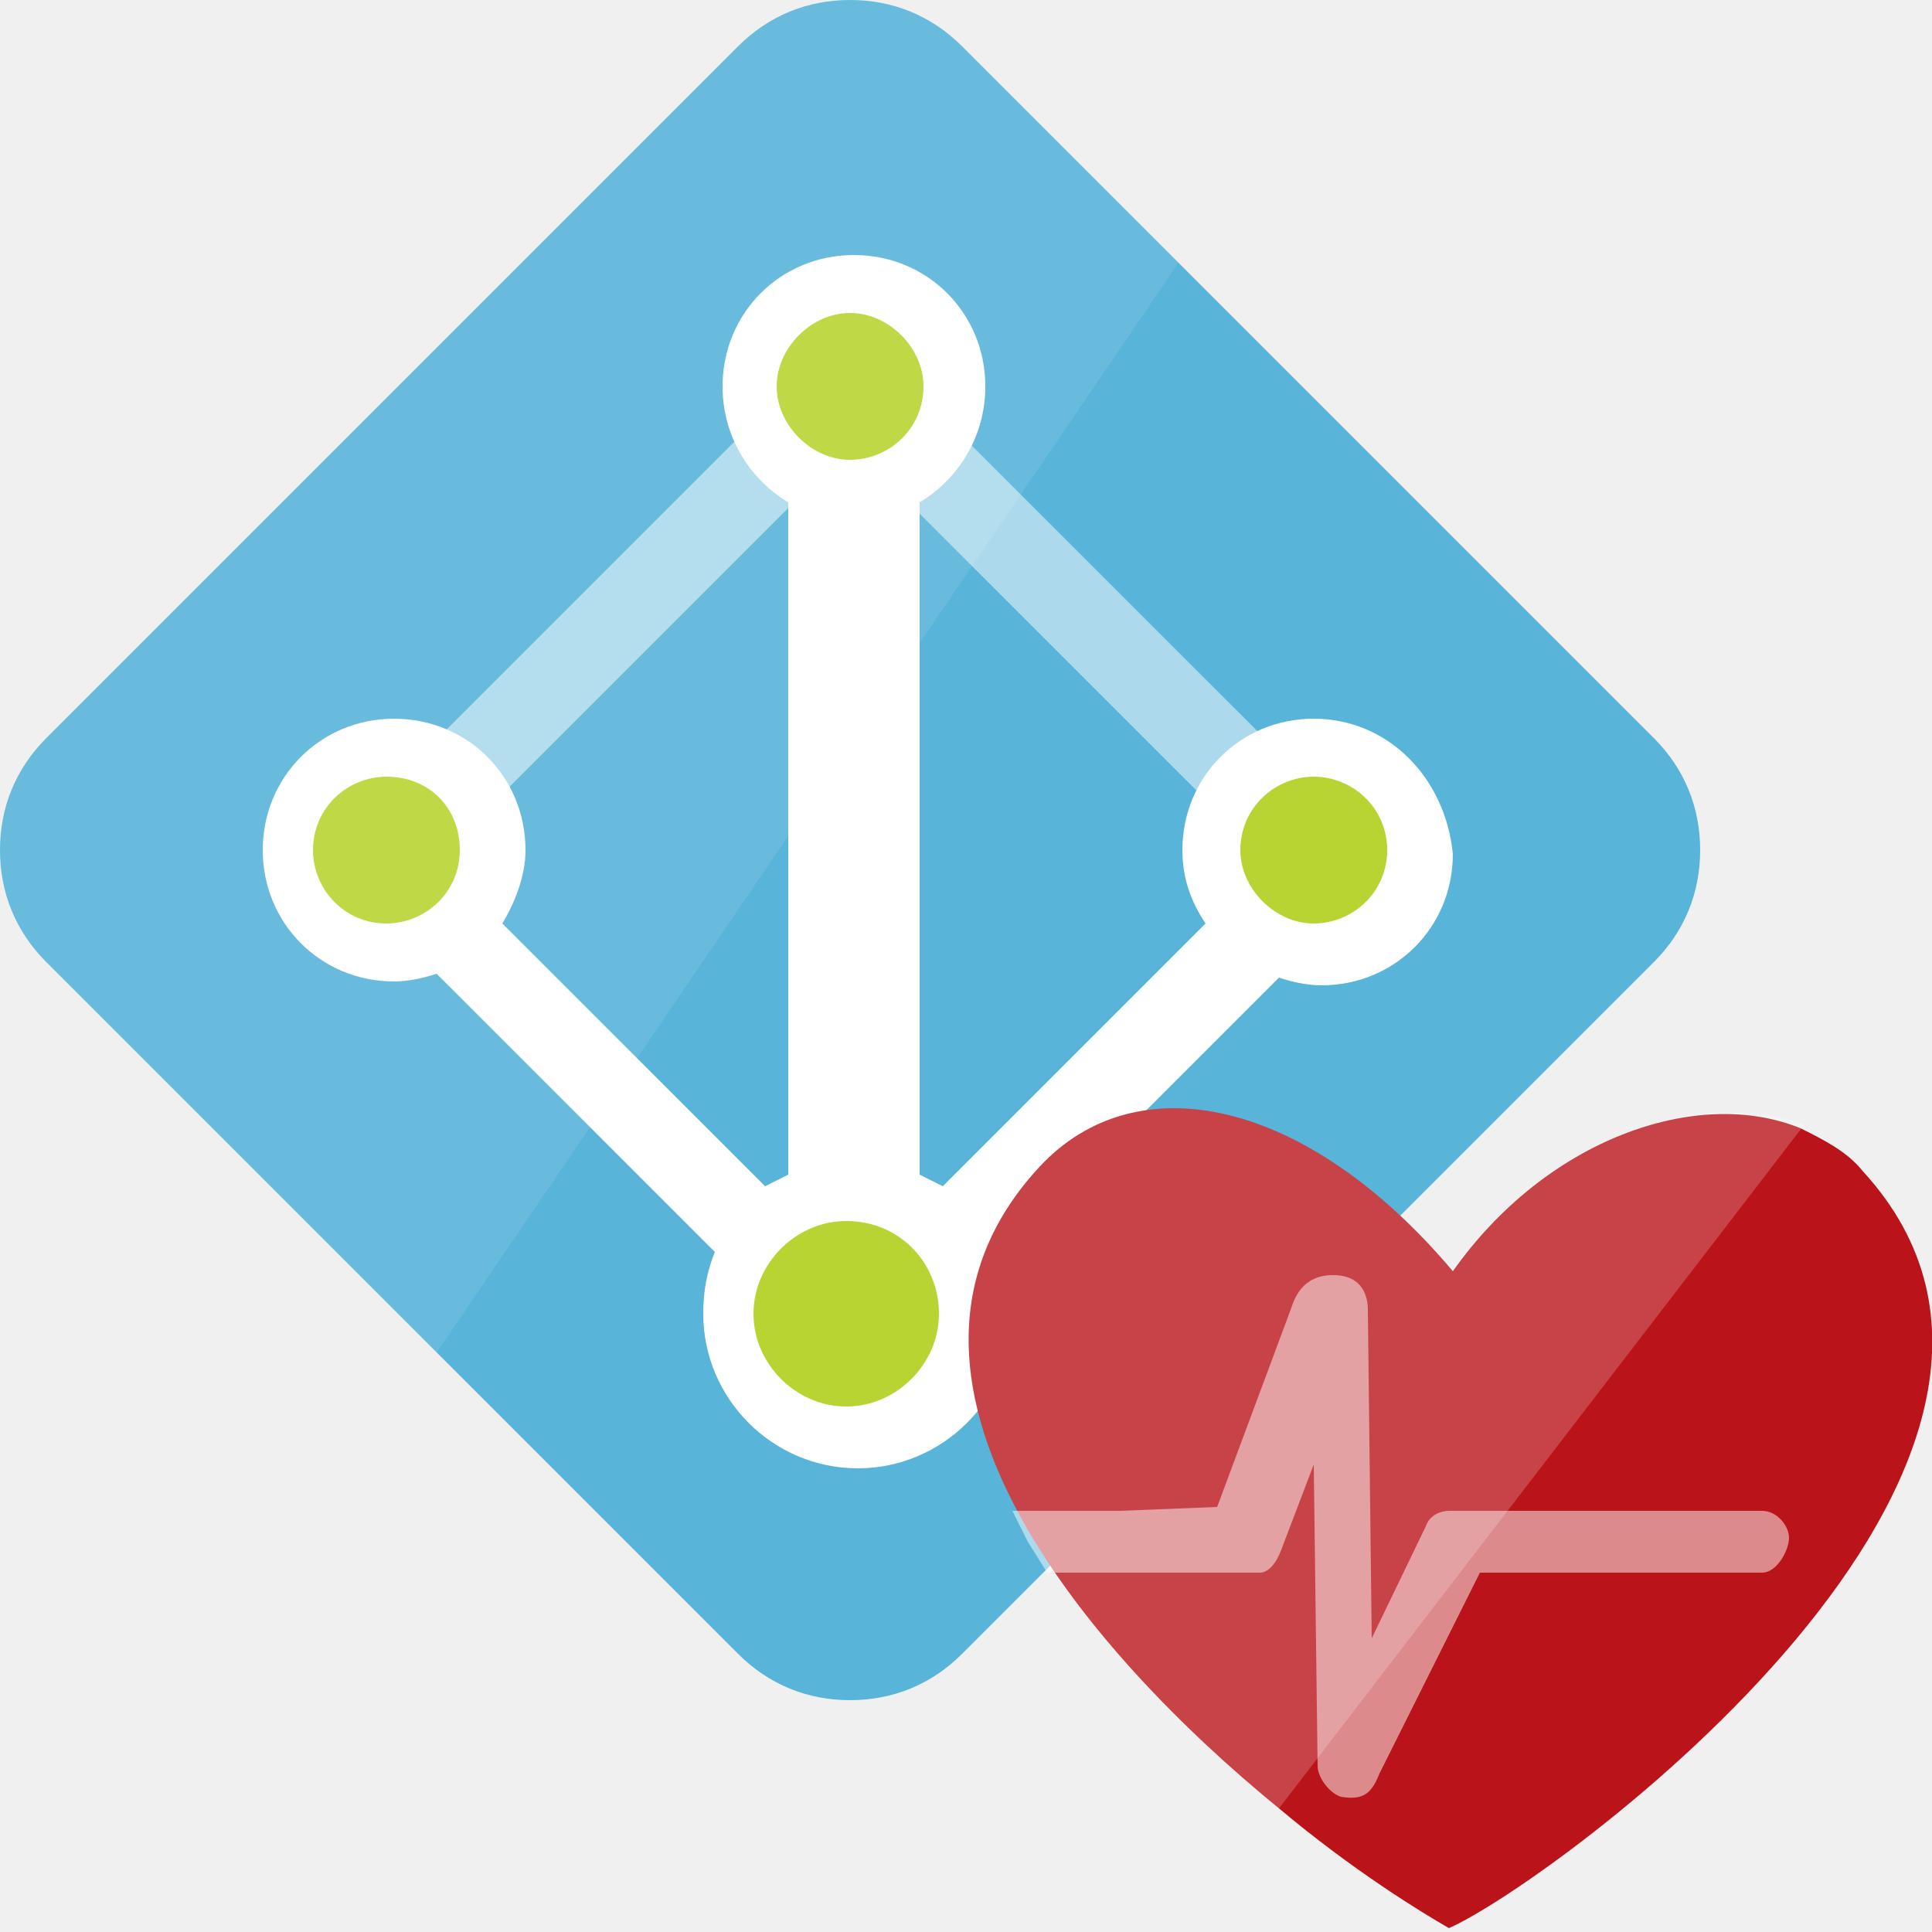
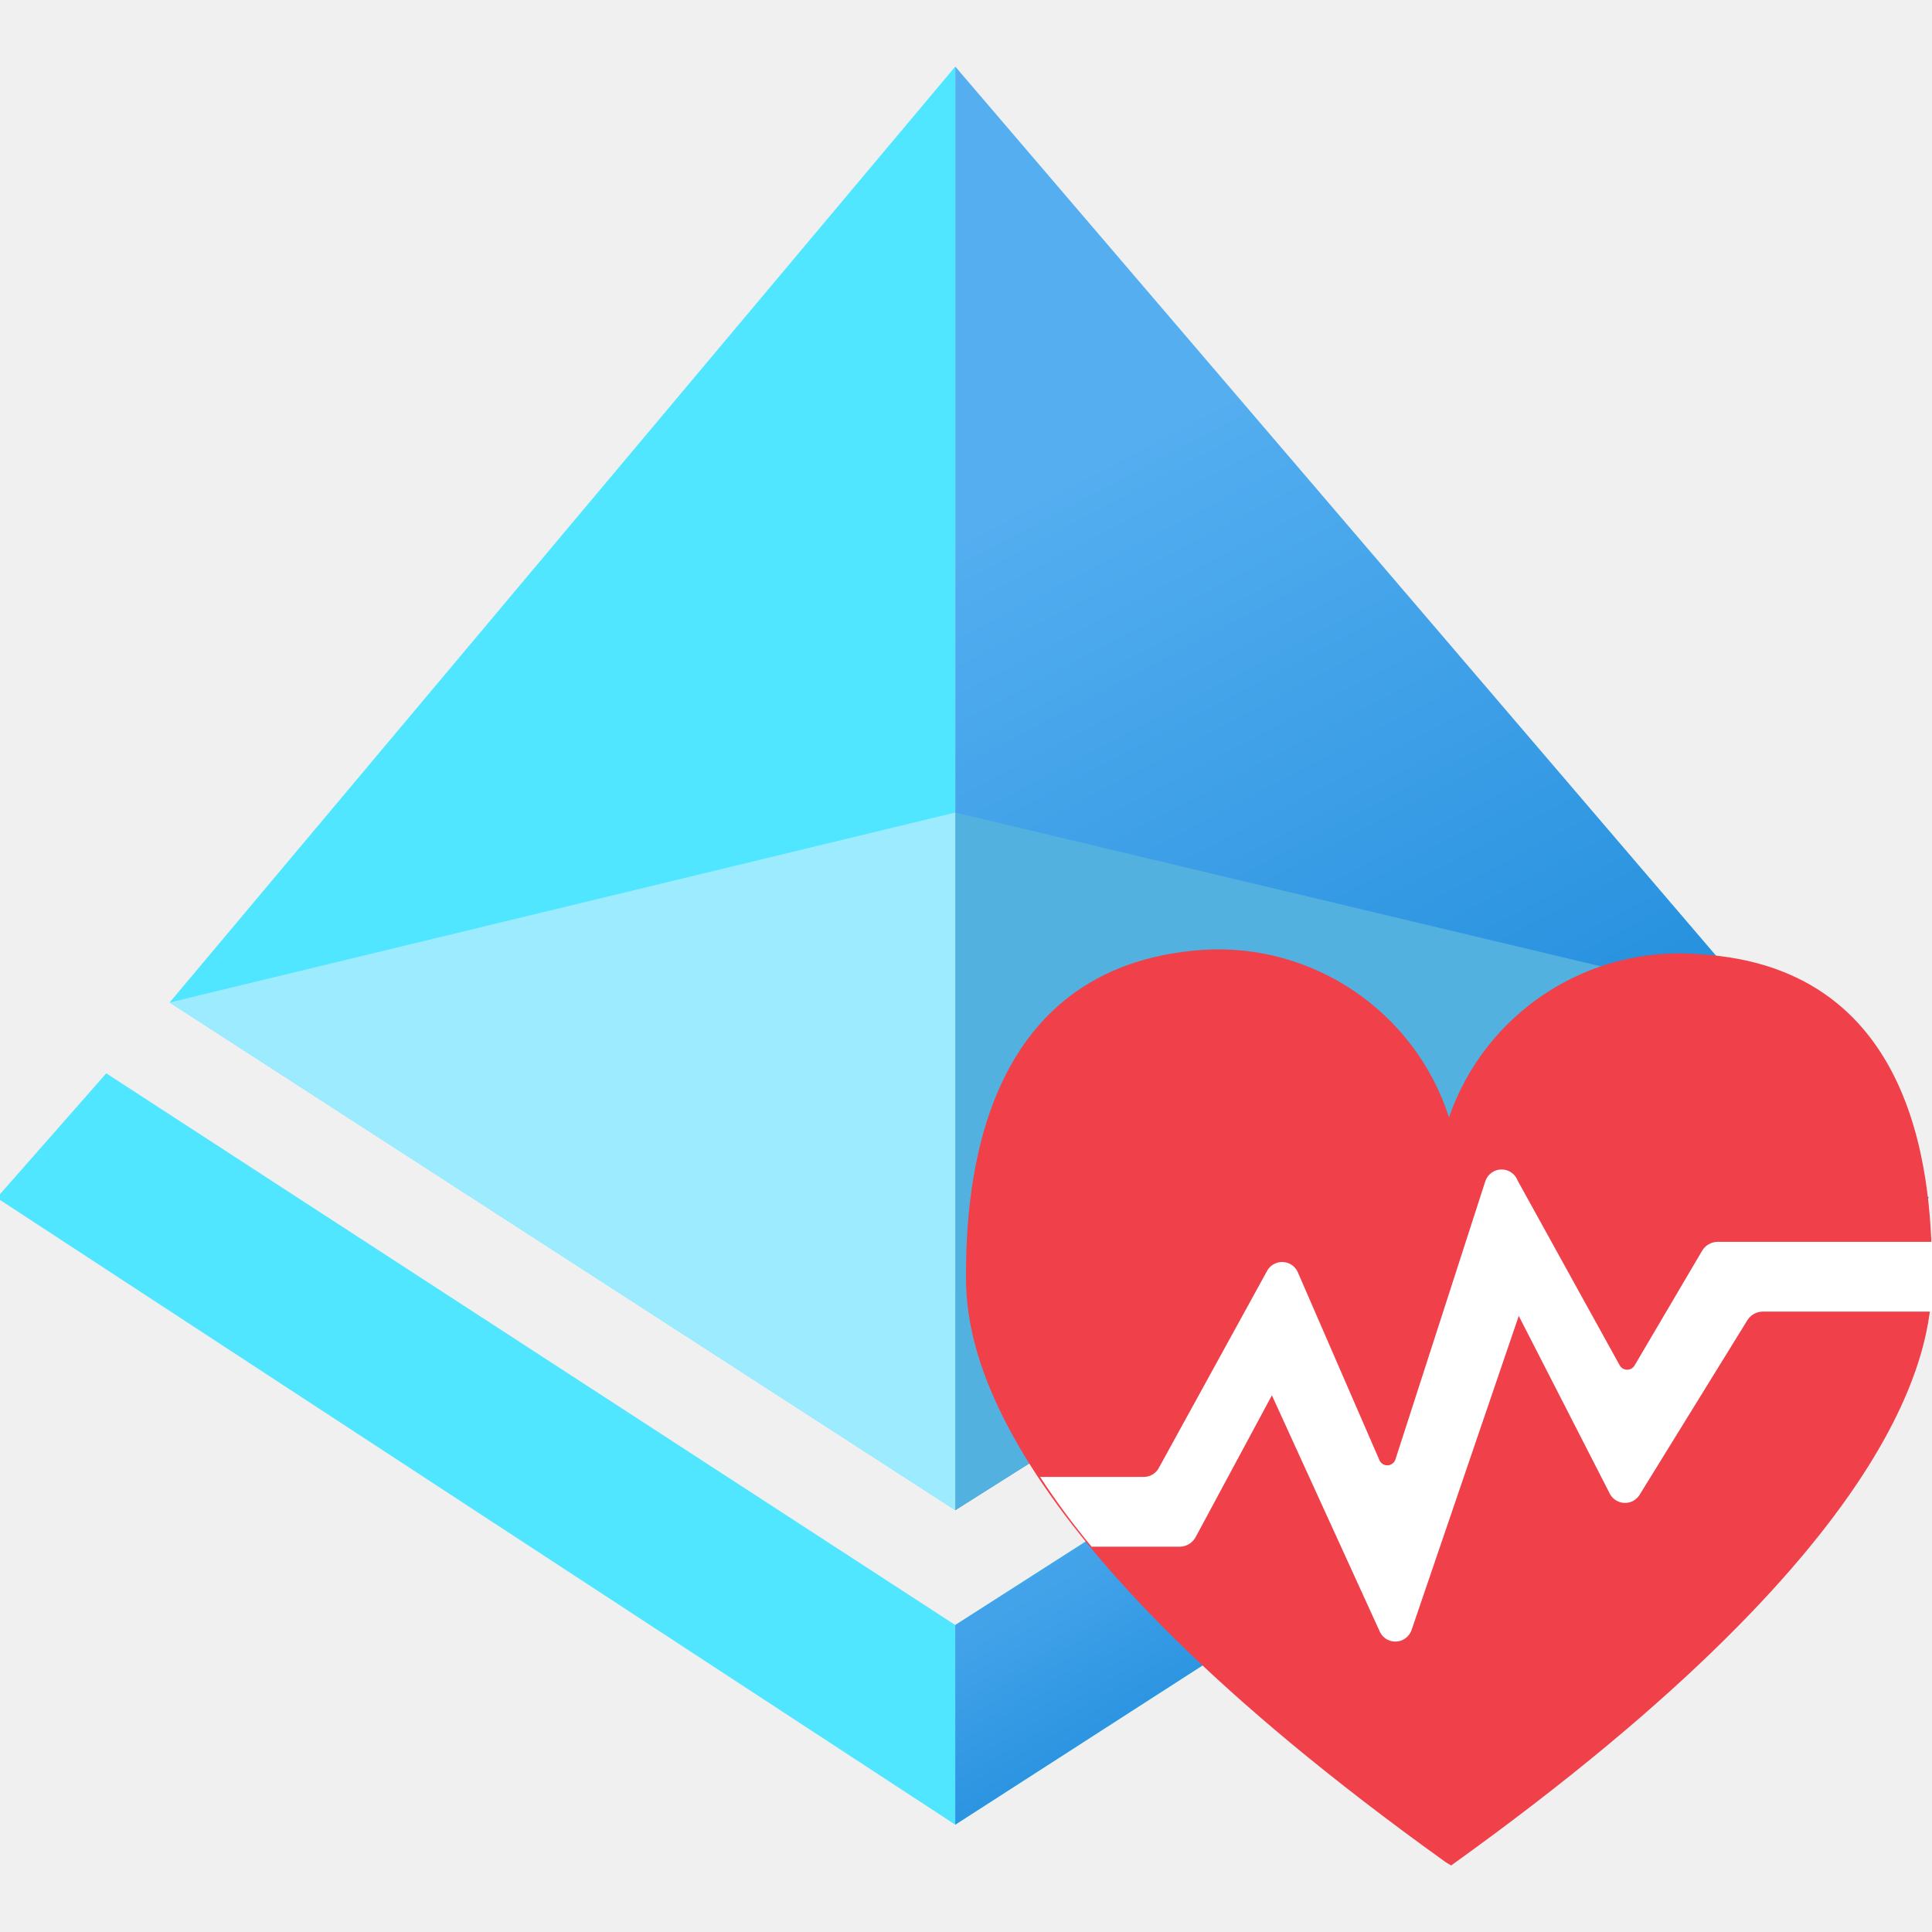
- <svg viewBox="0 0 50 50" class="" role="presentation" focusable="false" id="FxSymbol0-0c1" data-type="1">
+ <svg viewBox="0 0 18 18" class="" role="presentation" focusable="false" id="FxSymbol0-0b3" data-type="1">
  <g>
-     <path d="M22 44c-1.1 0-2.1-.4-2.9-1.2L1.2 24.9C.4 24.1 0 23.1 0 22c0-1.1.4-2.1 1.2-2.9L19.1 1.2C19.9.4 20.9 0 22 0c1.1 0 2.1.4 2.9 1.2l17.9 17.9c.8.8 1.2 1.8 1.2 2.9s-.4 2.1-1.2 2.9L24.9 42.8c-.8.8-1.8 1.2-2.9 1.2" class="msportalfx-svg-c15" fill="#59b4d9" />
-     <path d="M34 18.6c-1.9 0-3.4 1.5-3.4 3.4 0 .7.2 1.3.6 1.9l-6.8 6.8-.6-.3V13c1-.6 1.7-1.7 1.7-3 0-1.9-1.5-3.4-3.4-3.4s-3.4 1.5-3.4 3.4c0 1.3.7 2.4 1.7 3v17.4l-.6.3-6.8-6.8c.3-.5.6-1.2.6-1.9 0-1.9-1.5-3.4-3.4-3.4S6.8 20.1 6.8 22s1.5 3.4 3.4 3.4c.4 0 .8-.1 1.1-.2l7.2 7.2c-.2.5-.3 1-.3 1.6 0 2.2 1.8 4 4 4s4-1.8 4-4c0-.5-.1-1.1-.3-1.5l7.2-7.2c.3.1.7.2 1.1.2 1.9 0 3.4-1.5 3.4-3.4-.2-2-1.7-3.5-3.6-3.5z" class="msportalfx-svg-c01" fill="#ffffff" />
-     <path opacity=".5" d="M21.158 10.653l1.555-1.556 12.871 12.867-1.555 1.556z" class="msportalfx-svg-c01" fill="#ffffff" />
-     <path opacity=".5" d="M10.009 23.54l-1.556-1.555 12.87-12.87 1.555 1.556z" class="msportalfx-svg-c01" fill="#ffffff" />
-     <path d="M24.3 34c0 1.3-1.1 2.4-2.4 2.4-1.3 0-2.4-1.1-2.4-2.4s1.1-2.4 2.4-2.4c1.4 0 2.4 1.1 2.4 2.4m-.4-24c0 1.1-.9 1.9-1.9 1.9s-1.9-.9-1.9-1.9.9-1.9 1.9-1.9 1.9.9 1.9 1.9m-12 12c0 1.1-.9 1.9-1.9 1.9-1.1 0-1.9-.9-1.9-1.9 0-1.1.9-1.9 1.9-1.9 1.1 0 1.9.8 1.9 1.9m24 0c0 1.1-.9 1.9-1.9 1.9s-1.9-.9-1.9-1.9c0-1.1.9-1.9 1.9-1.9s1.9.8 1.9 1.9" class="msportalfx-svg-c13" fill="#b8d432" />
-     <path opacity=".1" d="M24.9 1.2C24.1.4 23.1 0 22 0c-1.1 0-2.1.4-2.9 1.2L1.2 19.1C.4 19.9 0 20.9 0 22c0 1.1.4 2.1 1.2 2.9L11.3 35 30.5 6.8l-5.6-5.6z" class="msportalfx-svg-c01" fill="#ffffff" />
-     <path d="M48.2 30.3c-.4-.5-1-.8-1.6-1.1-2.7-1.1-6.6.3-9 3.7-3.8-4.5-8.2-5.4-10.7-2.7-5 5.4 1.3 12.6 6.2 16.6 1.9 1.6 3.7 2.7 4.4 3.1 2.7-1.2 17.6-12.1 10.7-19.6" class="msportalfx-svg-c08" fill="#ba141a" />
-     <path opacity=".2" d="M37.6 32.9c-3.8-4.5-8.2-5.4-10.7-2.7-5 5.4 1.3 12.6 6.2 16.6l13.6-17.7c-2.8-1-6.7.4-9.1 3.8" class="msportalfx-svg-c01" fill="#ffffff" />
-     <path opacity=".5" d="M26.2 39.1H29l2.5-.1 1.9-5.1c.1-.3.3-.9 1.1-.9s.9.6.9.9l.1 8.5 1.4-2.9c.1-.3.4-.4.6-.4h8.1c.4 0 .7.4.7.7s-.3.9-.7.9h-7.3l-2.6 5.2c-.2.5-.4.7-1 .6-.3-.1-.6-.5-.6-.8l-.1-7.8-.8 2.1c-.1.3-.3.7-.6.7h-5.5l-.5-.8-.4-.8z" class="msportalfx-svg-c01" fill="#ffffff" />
+     <path fill="#50e6ff" d="M.99 10l7.91 5.14 8.06-5.16 1.01 1.18L8.9 17l-8.93-5.84L.99 10z" />
+     <path d="M1.58 9.34L8.9.62l7.47 8.73-7.47 4.72-7.32-4.73z" class="msportalfx-svg-c01" fill="#ffffff" />
+     <path fill="#50e6ff" d="M8.9.62v13.45L1.58 9.34 8.9.62z" />
+     <path fill="url(#7307431135413935)" d="M8.9.62v13.45l7.47-4.72L8.9.62z" />
+     <path fill="#53b1e0" d="M8.9 7.57l7.47 1.78-7.47 4.72v-6.5z" />
+     <path fill="#9cebff" d="M8.9 14.07L1.58 9.34 8.9 7.57v6.5z" />
+     <path fill="url(#020250518006733387)" d="M8.9 17l9.07-5.84-1.01-1.18-8.06 5.16V17z" />
+     <path d="M13.52 17.38C17.9 14.24 18 12.45 18 11.89c0-.8-.08-2.88-2.17-3a2.27 2.27 0 0 0-2.33 1.52 2.26 2.26 0 0 0-2.3-1.56C9.11 9 9 11.09 9 11.89c0 .56.13 2.35 4.47 5.46" fill="#f04049" />
+     <path d="M18 11.57h-2a.17.17 0 0 0-.14.08l-.63 1.07a.08.08 0 0 1-.14 0L14.14 11a.16.16 0 0 0-.3 0L13 13.6a.08.08 0 0 1-.15 0l-.76-1.75a.16.16 0 0 0-.29 0l-1 1.82a.16.16 0 0 1-.15.09h-.96a7.13 7.13 0 0 0 .48.65H11a.17.17 0 0 0 .14-.09l.71-1.32 1 2.19a.16.16 0 0 0 .3 0l1-2.93.85 1.66a.16.16 0 0 0 .28 0l1-1.62a.17.17 0 0 1 .14-.08H18" class="msportalfx-svg-c01" fill="#ffffff" />
  </g>
  <defs>
- </defs>
+     <linearGradient id="7307431135413935" x1="13.23" y1="12.83" x2="8.6" y2="4.06" gradientUnits="userSpaceOnUse">
+       <stop offset="0" stop-color="#1988d9" />
+       <stop offset=".9" stop-color="#54aef0" />
+     </linearGradient>
+     <linearGradient id="020250518006733387" x1="11.23" y1="10.28" x2="14.44" y2="15.8" gradientUnits="userSpaceOnUse">
+       <stop offset=".1" stop-color="#54aef0" />
+       <stop offset=".29" stop-color="#4fabee" />
+       <stop offset=".51" stop-color="#41a2e9" />
+       <stop offset=".74" stop-color="#2a93e0" />
+       <stop offset=".88" stop-color="#1988d9" />
+     </linearGradient>
+   </defs>
</svg>
